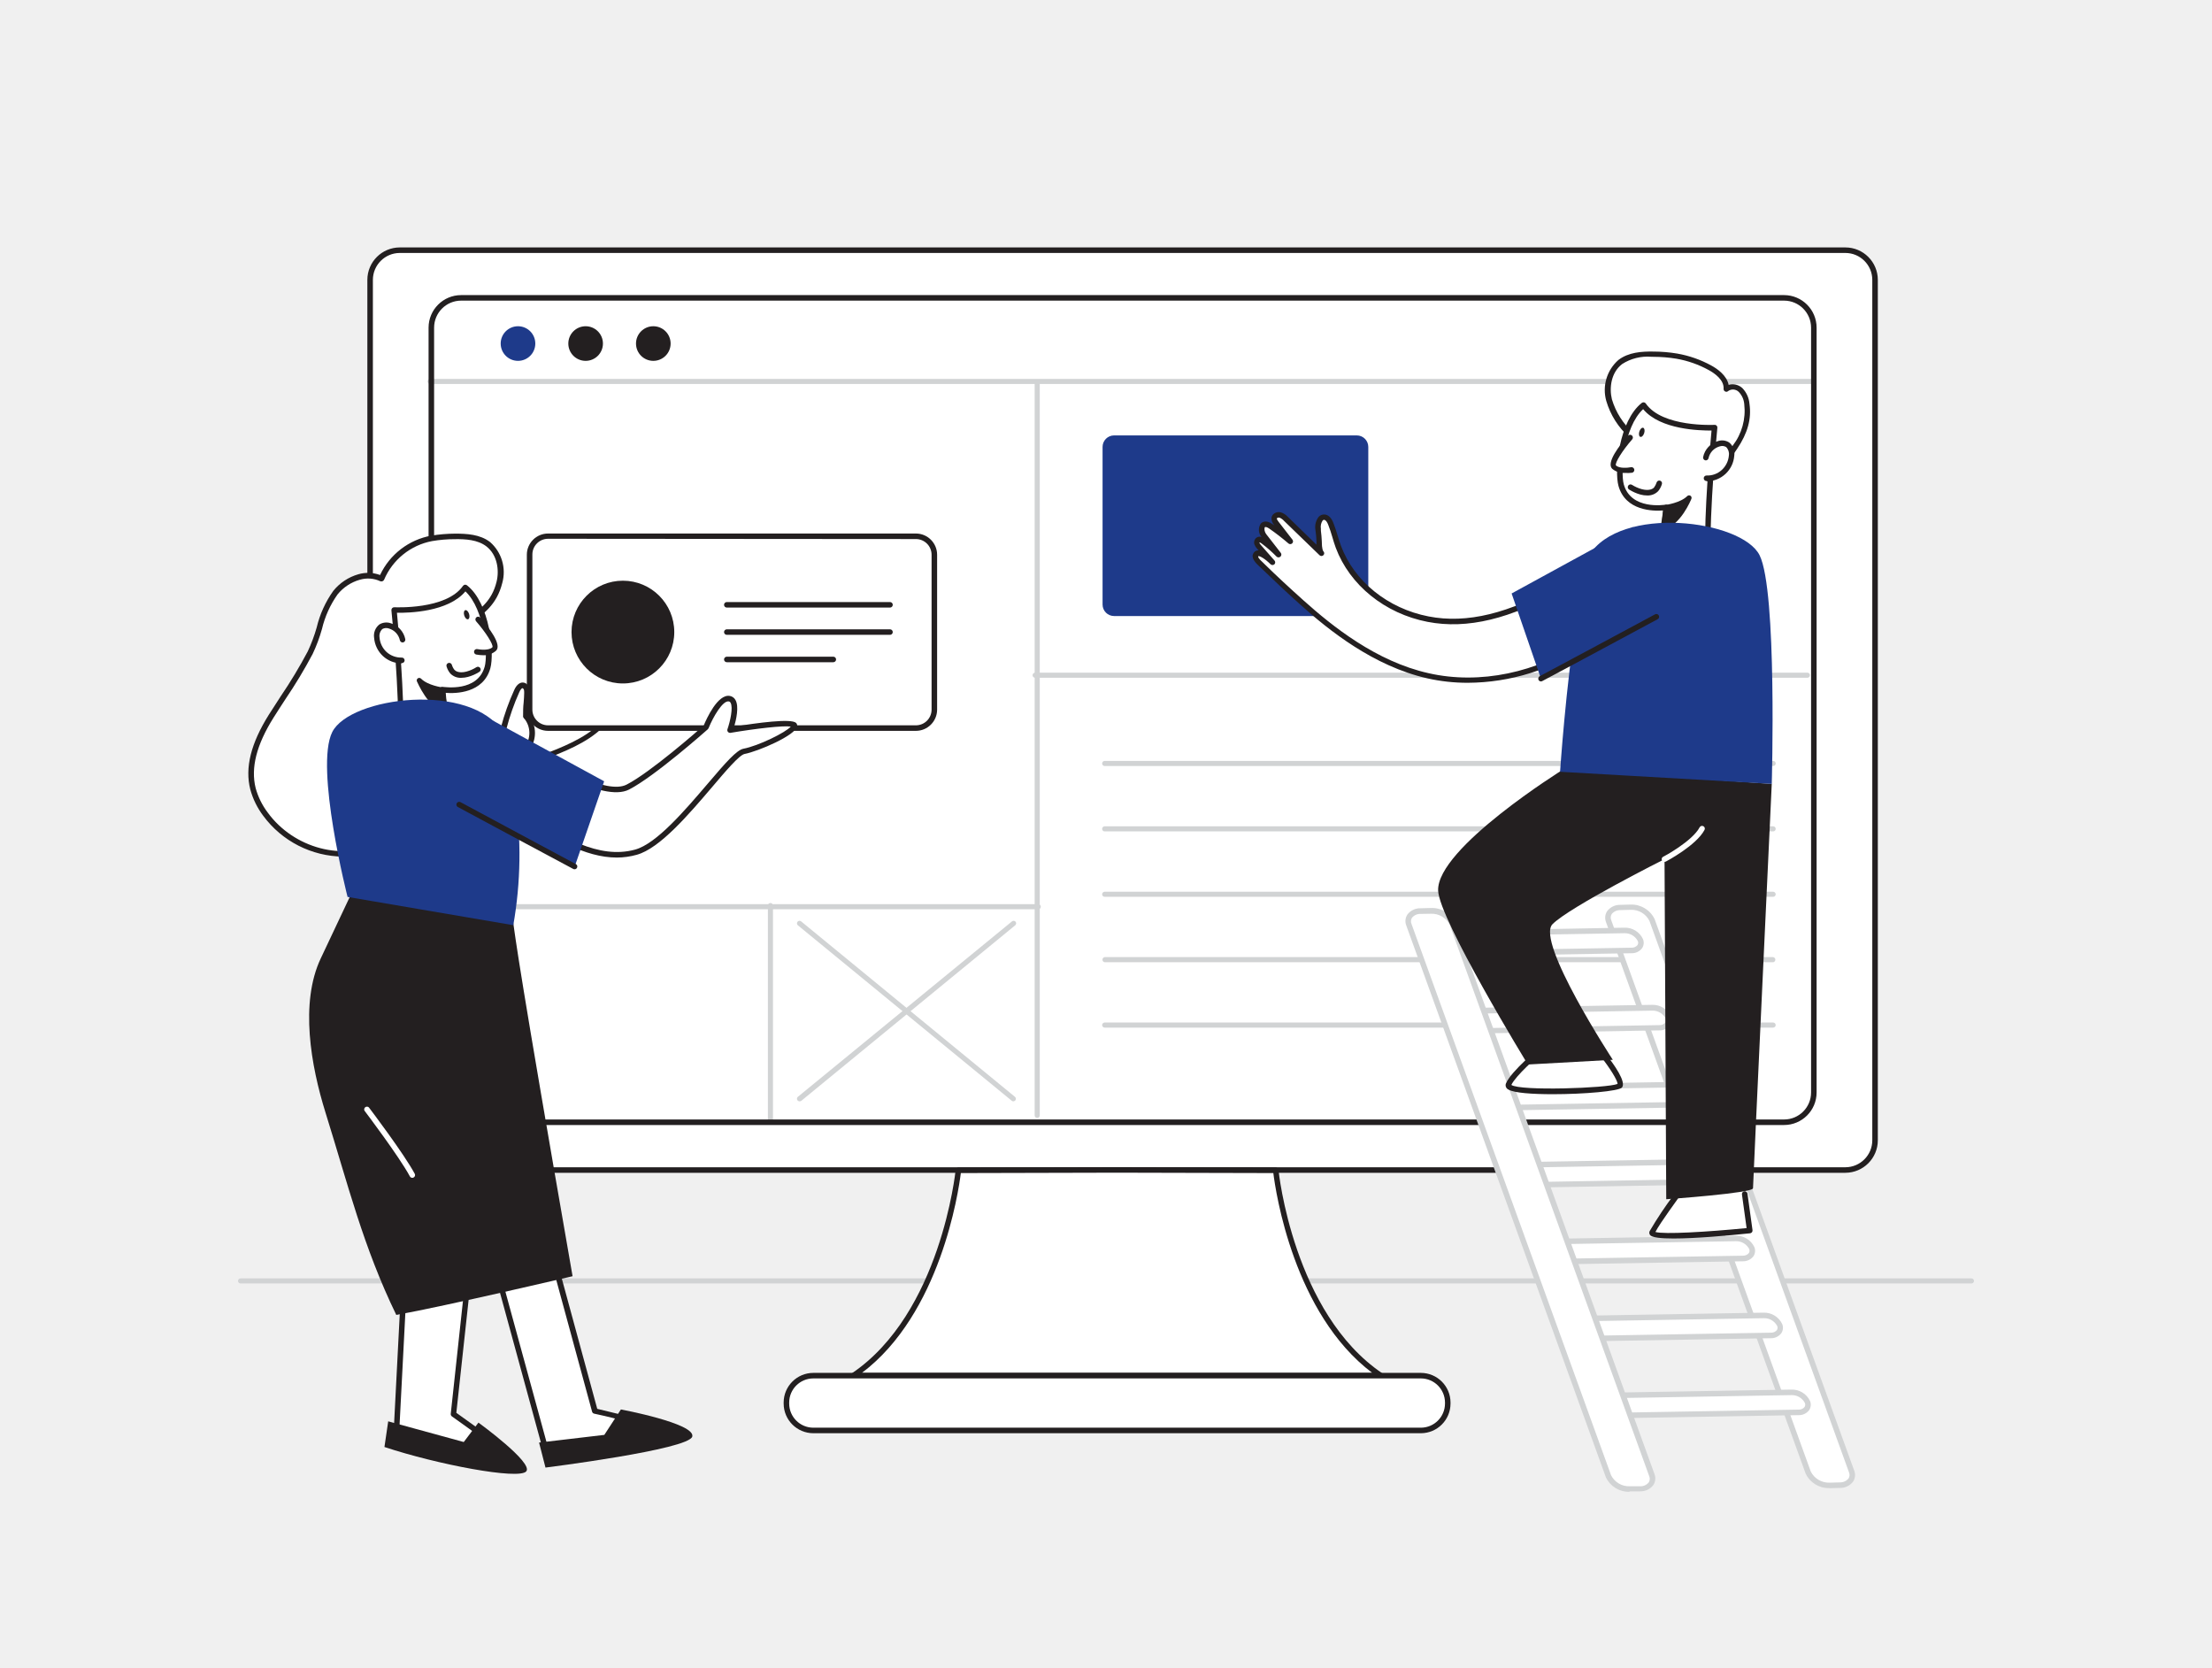
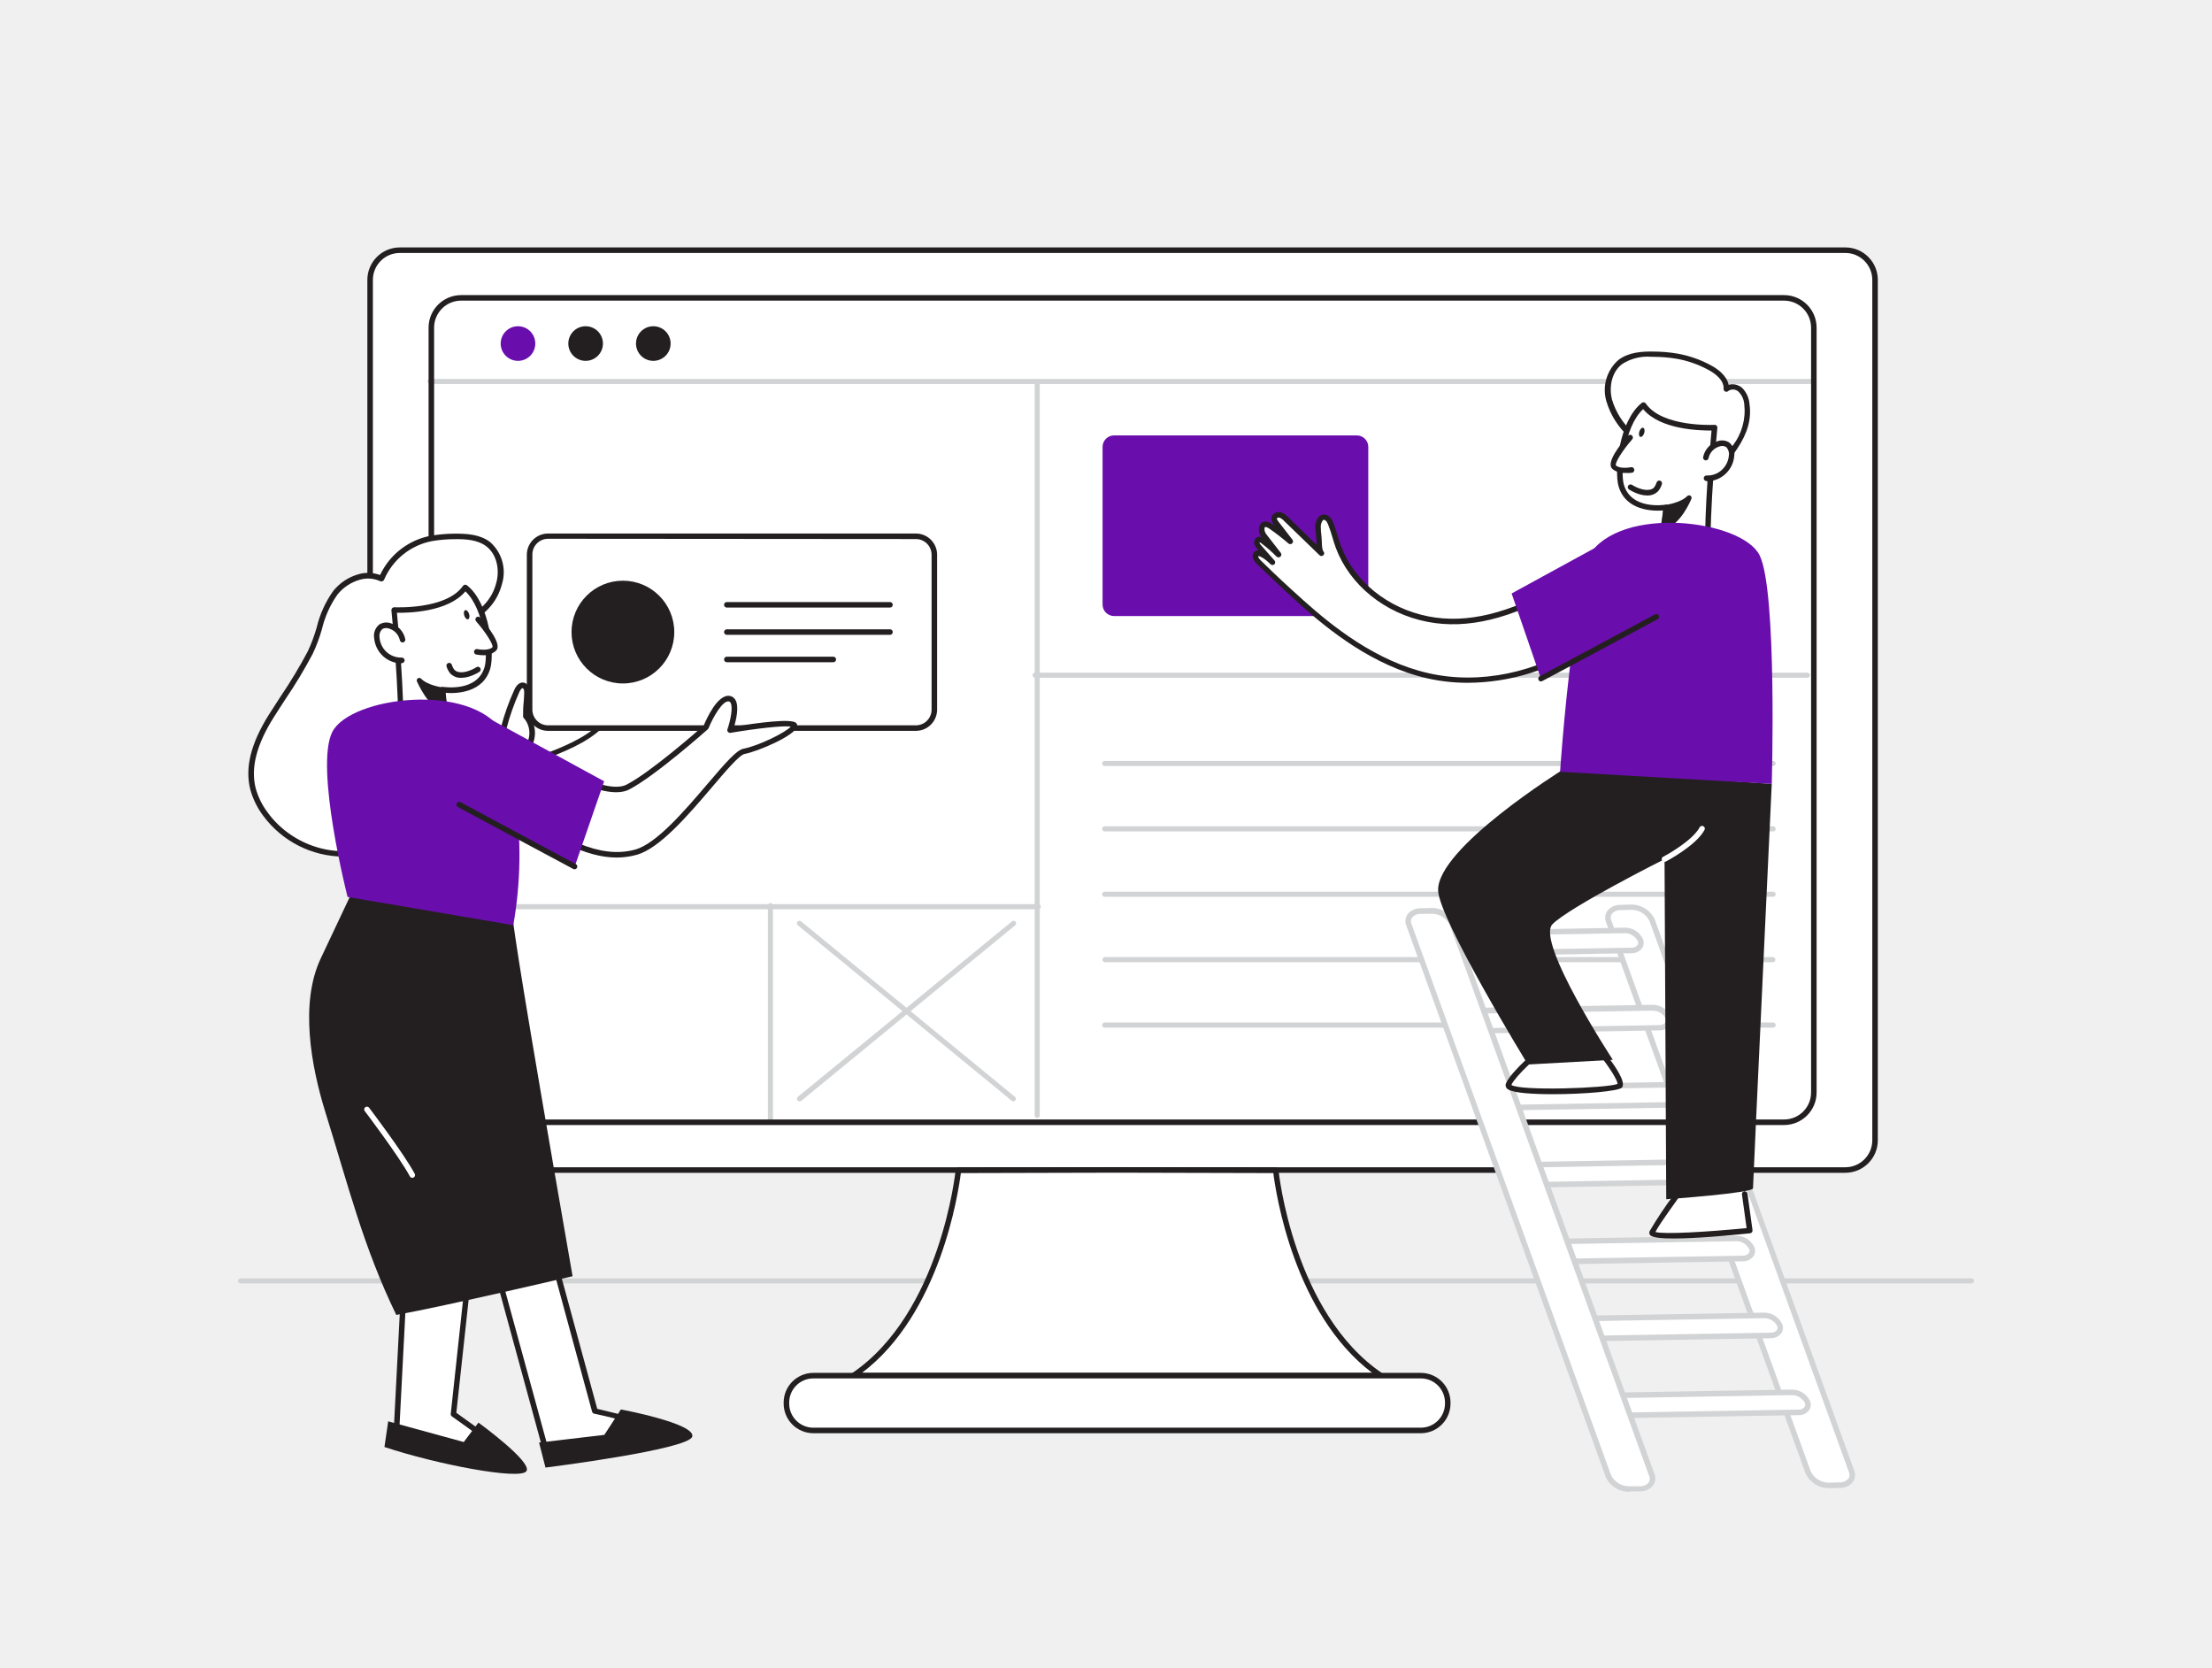
<svg xmlns="http://www.w3.org/2000/svg" viewBox="0 0 400 300" width="406" height="306" class="illustration styles_illustrationTablet__1DWOa">
  <g id="_003" data-name="003">
    <path d="M356.5,231.33H43.5a.46.46,0,0,1-.46-.46.47.47,0,0,1,.46-.46h313a.47.47,0,0,1,.46.46A.46.46,0,0,1,356.5,231.33Z" fill="#d1d3d4" />
    <rect x="66.93" y="44.49" width="272.15" height="166.33" rx="5.37" fill="#fff" />
    <path d="M333.7,211.32H72.3a5.88,5.88,0,0,1-5.87-5.88V49.86A5.87,5.87,0,0,1,72.3,44H333.7a5.87,5.87,0,0,1,5.87,5.87V205.44A5.88,5.88,0,0,1,333.7,211.32ZM72.3,45a4.87,4.87,0,0,0-4.87,4.87V205.44a4.88,4.88,0,0,0,4.87,4.88H333.7a4.88,4.88,0,0,0,4.87-4.88V49.86A4.87,4.87,0,0,0,333.7,45Z" fill="#231f20" />
    <path d="M187.75,163.67H82.63a.46.46,0,0,1-.46-.46.47.47,0,0,1,.46-.46H187.75a.47.47,0,0,1,.46.46A.46.46,0,0,1,187.75,163.67Z" fill="#d1d3d4" />
    <path d="M139.32,202.34a.46.46,0,0,1-.46-.46V163a.46.46,0,0,1,.46-.46.47.47,0,0,1,.46.46v38.86A.47.47,0,0,1,139.32,202.34Z" fill="#d1d3d4" />
    <path d="M320.64,137.77H199.76a.46.46,0,0,1-.46-.46.45.45,0,0,1,.46-.46H320.64a.45.45,0,0,1,.46.46A.46.46,0,0,1,320.64,137.77Z" fill="#d1d3d4" />
    <path d="M320.64,149.59H199.76a.45.45,0,0,1-.46-.46.46.46,0,0,1,.46-.46H320.64a.46.46,0,0,1,.46.46A.45.45,0,0,1,320.64,149.59Z" fill="#d1d3d4" />
    <path d="M320.64,161.42H199.76a.46.46,0,0,1,0-.92H320.64a.46.46,0,1,1,0,.92Z" fill="#d1d3d4" />
    <path d="M320.64,173.25H199.76a.47.47,0,0,1,0-.93H320.64a.47.47,0,0,1,0,.93Z" fill="#d1d3d4" />
    <path d="M320.64,185.07H199.76a.46.46,0,0,1,0-.92H320.64a.46.46,0,1,1,0,.92Z" fill="#d1d3d4" />
    <path d="M326.84,121.81H187.18a.46.46,0,0,1-.46-.46.47.47,0,0,1,.46-.46H326.84a.47.47,0,0,1,.46.46A.46.46,0,0,1,326.84,121.81Z" fill="#d1d3d4" />
-     <rect x="199.38" y="77.99" width="48.05" height="32.66" rx="2.08" fill="#1e3a8a" />
+     <rect x="199.38" y="77.99" width="48.05" height="32.66" rx="2.08" fill="#6a0dad" />
    <path d="M187.56,201.4a.45.45,0,0,1-.46-.46V68.56a.46.46,0,0,1,.46-.46.47.47,0,0,1,.46.46V200.94A.46.46,0,0,1,187.56,201.4Z" fill="#d1d3d4" />
    <path d="M327.77,68.69h-250a.46.46,0,0,1-.46-.46.47.47,0,0,1,.46-.46h250a.47.47,0,0,1,.47.46A.46.46,0,0,1,327.77,68.69Z" fill="#d1d3d4" />
    <path d="M322.62,202.68H83.38a5.88,5.88,0,0,1-5.88-5.87V58.5a5.89,5.89,0,0,1,5.88-5.88H322.62a5.89,5.89,0,0,1,5.88,5.88V196.81A5.88,5.88,0,0,1,322.62,202.68ZM83.38,53.62A4.89,4.89,0,0,0,78.5,58.5V196.81a4.88,4.88,0,0,0,4.88,4.87H322.62a4.88,4.88,0,0,0,4.88-4.87V58.5a4.89,4.89,0,0,0-4.88-4.88Z" fill="#231f20" />
    <path d="M230.7,210.87,202,210.8l-28.69.07s-2.53,26-19,37.13h95.41C233.23,236.9,230.7,210.87,230.7,210.87Z" fill="#fff" />
    <path d="M249.71,248.5H154.29a.49.49,0,0,1-.47-.35.48.48,0,0,1,.2-.56c16.09-10.84,18.76-36.51,18.79-36.77a.5.5,0,0,1,.5-.45L202,210.3l28.7.07a.51.51,0,0,1,.5.45c0,.26,2.7,25.93,18.79,36.77a.51.51,0,0,1,.2.56A.5.5,0,0,1,249.71,248.5Zm-93.85-1h92.29c-14.2-10.69-17.47-32.71-17.89-36.13L202,211.3l-28.25.07C173.32,214.79,170.06,236.81,155.86,247.5Z" fill="#231f20" />
    <rect x="142.21" y="248" width="119.59" height="9.9" rx="4.86" fill="#fff" />
    <path d="M256.94,258.41H147.07a5.37,5.37,0,0,1-5.36-5.36v-.19a5.37,5.37,0,0,1,5.36-5.36H256.94a5.37,5.37,0,0,1,5.36,5.36v.19A5.37,5.37,0,0,1,256.94,258.41ZM147.07,248.5a4.37,4.37,0,0,0-4.36,4.36v.19a4.37,4.37,0,0,0,4.36,4.36H256.94a4.37,4.37,0,0,0,4.36-4.36v-.19a4.37,4.37,0,0,0-4.36-4.36Z" fill="#231f20" />
-     <circle cx="93.67" cy="61.38" r="3.13" fill="#1e3a8a" />
+     <circle cx="93.67" cy="61.38" r="3.13" fill="#6a0dad" />
    <circle cx="105.9" cy="61.38" r="3.13" fill="#231f20" />
    <circle cx="118.14" cy="61.38" r="3.13" fill="#231f20" />
    <path d="M99.39,224.43l8.16,29.95s14.32,3.33,14,4.25S99,262.56,99,262.56L89.55,228" fill="#fff" />
    <path d="M99,263.06a.5.5,0,0,1-.48-.37l-9.45-34.6a.49.49,0,0,1,.35-.61.5.5,0,0,1,.61.35L99.37,262c7.34-1,18.47-2.67,21.25-3.47a115,115,0,0,0-13.18-3.66.5.5,0,0,1-.37-.35l-8.16-30a.5.5,0,0,1,1-.26L108,254c5.12,1.2,13.44,3.28,14,4.33a.79.79,0,0,1,.05.5c-.12.36-.41,1.22-23,4.26Zm22.14-4.24h0Zm.06-.52Z" fill="#231f20" />
    <path d="M74,214.46l-2.35,45.4s22.37,4.85,22.45,4.27-12-9.21-12-9.21l3.51-32.26" fill="#fff" />
    <path d="M93.9,264.64c-1.1,0-5.24-.57-22.4-4.29a.51.51,0,0,1-.4-.52l2.35-45.39a.5.5,0,1,1,1,.05l-2.33,45c6.92,1.5,17.27,3.64,20.7,4.12-2-1.71-7.51-5.69-11.11-8.25a.5.5,0,0,1-.2-.46L85,222.61a.5.5,0,0,1,.55-.45.51.51,0,0,1,.45.56l-3.48,32c12.15,8.64,12.07,9.15,12,9.52a.57.57,0,0,1-.22.35S94.21,264.64,93.9,264.64Z" fill="#231f20" />
    <path d="M112.28,254.11l-3,4.6L97.48,260.1l1.16,4.52s26-3.25,26.55-5.62S112.28,254.11,112.28,254.11Z" fill="#231f20" />
    <path d="M69.52,260.9l.68-4.64L83.86,260l2.66-3.51s10,7.26,8.64,8.82S79,264.05,69.52,260.9Z" fill="#231f20" />
    <path d="M64.94,103.61a5.66,5.66,0,0,1,4,.3A12.36,12.36,0,0,1,78,96.6a26.74,26.74,0,0,1,4.2-.35c2.1,0,4.36.13,6,1.42a6.77,6.77,0,0,1,2,6.87c-1.22,5-5,6.23-8.43,9.06a15.62,15.62,0,0,0-5.31,11.7c0,9.86,3.12,20.76-7.69,26.68-6.89,3.76-16.23.85-20.85-5.5a13.53,13.53,0,0,1-2.26-4.6c-1.13-4.49.83-9.19,3.29-13.11s5-7.47,7.06-11.49c1.78-3.5,2-7.72,4.58-10.86A8.45,8.45,0,0,1,64.94,103.61Z" fill="#fff" />
    <path d="M62.05,154.15a18.17,18.17,0,0,1-14.45-7.38A14.07,14.07,0,0,1,45.26,142c-1-3.91.11-8.33,3.35-13.5.71-1.13,1.44-2.24,2.16-3.35a87.83,87.83,0,0,0,4.88-8.1,28.61,28.61,0,0,0,1.62-4.34,18.94,18.94,0,0,1,3-6.61,9,9,0,0,1,4.52-3h0a6.28,6.28,0,0,1,3.94.13A12.75,12.75,0,0,1,78,96.11a27.73,27.73,0,0,1,4.28-.36c2.12,0,4.52.12,6.34,1.52a7.24,7.24,0,0,1,2.21,7.39c-1,4-3.44,5.67-6,7.46-.84.58-1.71,1.18-2.55,1.86a15.09,15.09,0,0,0-5.13,11.31c0,1.79.11,3.65.21,5.45.47,8.2,1,16.69-8.16,21.67A14.61,14.61,0,0,1,62.05,154.15Zm3-50.06a8,8,0,0,0-4,2.64A18,18,0,0,0,58.22,113a28.37,28.37,0,0,1-1.68,4.5,88,88,0,0,1-4.93,8.19c-.72,1.11-1.45,2.22-2.15,3.34-3.09,4.93-4.14,9.09-3.23,12.73a13.07,13.07,0,0,0,2.18,4.42c4.71,6.48,13.78,8.88,20.21,5.36,8.56-4.69,8.12-12.49,7.64-20.75-.1-1.81-.21-3.68-.21-5.49a16.09,16.09,0,0,1,5.5-12.09c.87-.71,1.75-1.32,2.61-1.91,2.56-1.76,4.77-3.28,5.64-6.87.51-2.07.13-4.84-1.84-6.37-1.57-1.21-3.78-1.34-5.71-1.31a24.47,24.47,0,0,0-4.12.35,11.81,11.81,0,0,0-8.68,7,.53.53,0,0,1-.29.26.58.58,0,0,1-.39,0,5.18,5.18,0,0,0-3.7-.27Z" fill="#231f20" />
    <path d="M97.62,136.42c-2.22.85-5.87,1.64-6.82-1.44a4.75,4.75,0,0,1-.14-1.68,17.16,17.16,0,0,1,.45-2.46,42.11,42.11,0,0,1,2.34-6.6c.23-.54.69-1.19,1.25-1s.54.78.53,1.28c0,1.39-.23,2.8-.2,4.19,2.94-.75,4.79-3.86,7.59-4.53.79-.18,1.75-.24,1.84.78.1,1.26-2.18,2.25-2.94,2.9a9.2,9.2,0,0,1,2.89-1.68,1.9,1.9,0,0,1,.94-.15.75.75,0,0,1,.64.64,1,1,0,0,1-.34.69,10.16,10.16,0,0,1-1.44,1.34,3.62,3.62,0,0,1,2-1.21,1,1,0,0,1,1.11.31c.33.53-.3,1.13-.84,1.44a3.18,3.18,0,0,1,1.52-.76,1.12,1.12,0,0,1,1.28.86,1.55,1.55,0,0,1-.6,1.15C105.82,133.34,101.34,135,97.62,136.42Z" fill="#fff" />
    <path d="M94.07,137.68a4.53,4.53,0,0,1-2-.4,3.37,3.37,0,0,1-1.76-2.15,5,5,0,0,1-.17-1.87,17.51,17.51,0,0,1,.46-2.54A42.31,42.31,0,0,1,93,124c.44-1,1.15-1.52,1.87-1.27.41.14.9.56.87,1.76,0,.6,0,1.2-.1,1.8s-.08,1.13-.1,1.69a12,12,0,0,0,3-2,10.36,10.36,0,0,1,3.92-2.31,2.38,2.38,0,0,1,1.91.15,1.39,1.39,0,0,1,.54,1.07,1.62,1.62,0,0,1-.07.62,1.75,1.75,0,0,1,.56,0,1.25,1.25,0,0,1,1,1.1,1.58,1.58,0,0,1,0,.32,1.36,1.36,0,0,1,1.33.58,1.07,1.07,0,0,1,.16.44h0a1.83,1.83,0,0,1,1.32.39,1.37,1.37,0,0,1,.51.93,2,2,0,0,1-.75,1.54c-2.84,2.8-7.06,4.42-10.77,5.85l-.5.2h0A11.23,11.23,0,0,1,94.07,137.68Zm.43-14c-.16,0-.41.31-.59.72A41.75,41.75,0,0,0,91.59,131a16.18,16.18,0,0,0-.43,2.39,4.37,4.37,0,0,0,.12,1.5,2.41,2.41,0,0,0,1.24,1.54c1.47.71,3.71,0,4.92-.43l.5-.19c3.62-1.4,7.73-3,10.43-5.63.2-.2.47-.5.45-.74a.38.38,0,0,0-.14-.25.86.86,0,0,0-.58-.17,1.94,1.94,0,0,0-.82.34,3.09,3.09,0,0,1-.51.36.51.51,0,0,1-.67-.16.5.5,0,0,1,.12-.67l.45-.33a.86.86,0,0,0,.28-.37c-.06-.17-.3-.22-.61-.16a3.16,3.16,0,0,0-.94.36,10.8,10.8,0,0,1-.89.76.5.5,0,0,1-.69-.72,4.31,4.31,0,0,1,1-.84c.17-.16.33-.33.49-.51s.21-.28.21-.34-.1-.14-.23-.16a1.46,1.46,0,0,0-.68.12,8.79,8.79,0,0,0-1.08.47c-.29.21-.59.4-.87.58a7.68,7.68,0,0,0-.78.54h0a.5.5,0,1,1-.66-.75h0a9.87,9.87,0,0,1,1.75-1.2c.56-.41,1-.87,1-1.28,0-.25-.11-.32-.14-.34s-.37-.16-1.08,0a9.54,9.54,0,0,0-3.53,2.12,10.87,10.87,0,0,1-4,2.4.5.5,0,0,1-.43-.08.53.53,0,0,1-.2-.39c0-.83,0-1.66.1-2.47.05-.58.09-1.16.1-1.74s-.09-.76-.2-.79Zm3.12,12.71h0Z" fill="#231f20" />
    <path d="M95.17,128.84a4.63,4.63,0,0,1,.09,5.79l.29,0" fill="#fff" />
    <path d="M95.26,135.13a.51.51,0,0,1-.45-.28.51.51,0,0,1,.06-.54,4.12,4.12,0,0,0-.08-5.14.5.5,0,0,1,.76-.65,5.11,5.11,0,0,1,.46,5.91.83.83,0,0,1,0,.15.5.5,0,0,1-.47.53l-.29,0Z" fill="#231f20" />
    <rect x="95.77" y="96.18" width="73.19" height="34.73" rx="3.34" fill="#fff" />
    <path d="M165.62,131.41H99.11a3.84,3.84,0,0,1-3.84-3.84v-28a3.84,3.84,0,0,1,3.84-3.84h66.51a3.84,3.84,0,0,1,3.84,3.84v28.05A3.84,3.84,0,0,1,165.62,131.41ZM99.11,96.68a2.84,2.84,0,0,0-2.84,2.84v28.05a2.84,2.84,0,0,0,2.84,2.84h66.51a2.84,2.84,0,0,0,2.84-2.84v-28a2.84,2.84,0,0,0-2.84-2.84Z" fill="#231f20" />
    <circle cx="112.64" cy="113.55" r="9.29" fill="#231f20" />
    <path d="M160.94,109.12H131.43a.5.5,0,0,1,0-1h29.51a.5.5,0,0,1,0,1Z" fill="#231f20" />
    <path d="M160.94,114.05H131.43a.5.5,0,0,1-.5-.5.5.5,0,0,1,.5-.5h29.51a.5.5,0,0,1,.5.5A.5.5,0,0,1,160.94,114.05Z" fill="#231f20" />
    <path d="M150.69,119H131.43a.5.5,0,0,1-.5-.5.5.5,0,0,1,.5-.5h19.26a.5.5,0,0,1,.5.5A.5.5,0,0,1,150.69,119Z" fill="#231f20" />
    <path d="M97,136.06s11.88,7.92,16.5,5.54,14.13-10.82,14.13-10.82,2.25-5.55,4.23-5.16.13,5.68.13,5.68,11.75-2,11.62-.79-6.34,4.09-9.11,4.62S121.72,151.51,115,153.36s-13.47-2.25-20.74-6.74" fill="#fff" />
    <path d="M111.54,154.32c-5.79,0-11.53-3.55-17.55-7.27a.49.49,0,0,1-.16-.69.48.48,0,0,1,.68-.16c7.07,4.36,13.74,8.49,20.34,6.68,3.88-1.07,9-7.09,13.13-11.92,3.3-3.88,5.23-6.08,6.46-6.32,2.72-.52,7.63-2.93,8.56-4-1.33-.22-6.36.36-10.9,1.13a.5.5,0,0,1-.46-.17.49.49,0,0,1-.09-.49c.48-1.39,1.06-3.91.56-4.78a.41.41,0,0,0-.32-.24c-1.07-.22-2.82,2.76-3.66,4.84a.64.64,0,0,1-.13.19c-.4.35-9.61,8.52-14.24,10.9-4.82,2.48-16.52-5.25-17-5.58a.5.5,0,0,1,.55-.83c3.24,2.16,12.43,7.36,16,5.52,4.29-2.2,13-9.83,13.94-10.68.5-1.2,2.55-5.78,4.75-5.35a1.43,1.43,0,0,1,1,.74c.67,1.17.13,3.55-.24,4.81,4.13-.68,10.3-1.52,11.19-.68a.72.72,0,0,1,.21.57c-.19,1.66-7.09,4.59-9.52,5.05-.94.18-3.45,3.13-5.88,6-4.21,4.93-9.44,11.08-13.62,12.23A13.41,13.41,0,0,1,111.54,154.32Z" fill="#231f20" />
    <path d="M92.48,163.84c1,6.91,1.21,9.63,11.06,66.18,0,0-23,5.41-31.88,7-6-12.37-8.71-23.5-12.8-36.59-2.65-8.49-4.66-19.86-.85-27.89.61-1.28,6.49-13.75,6.49-13.75S92.52,164.09,92.48,163.84Z" fill="#231f20" />
    <path d="M72.4,132.42c.35-7.55-1.17-22.86-1.17-22.86s9.62.55,12.85-4.07c4,3.1,4.78,11.84,4,14.46-1.43,5.16-8.13,4-8.13,4l.85,9.44Z" fill="#fff" />
    <path d="M80.85,133.91h0l-8.46-1a.5.5,0,0,1-.44-.52c.35-7.42-1.15-22.63-1.17-22.78a.53.53,0,0,1,.14-.4.52.52,0,0,1,.39-.15c.09,0,9.38.48,12.41-3.86a.5.5,0,0,1,.72-.11c4.15,3.25,5,12.22,4.23,15-1.27,4.54-6.28,4.59-8.07,4.45l.8,8.84a.46.46,0,0,1-.15.4A.5.5,0,0,1,80.85,133.91ZM72.92,132l7.38.87L79.5,124a.48.48,0,0,1,.16-.42.49.49,0,0,1,.42-.12c.26,0,6.28,1,7.57-3.67.62-2.22,0-10.32-3.49-13.6-3.13,3.75-10.27,3.9-12.38,3.87C72.05,112.86,73.16,125.19,72.92,132Z" fill="#231f20" />
    <path d="M80,124a8.36,8.36,0,0,1-4.15-1.72s1.83,4.58,4.65,5.26Z" fill="#231f20" />
    <path d="M80.5,128h-.11c-3-.74-4.88-5.34-5-5.54a.46.46,0,0,1,.17-.55.47.47,0,0,1,.58.06c1.24,1.25,3.85,1.58,3.87,1.59a.45.45,0,0,1,.4.39l.5,3.54a.43.43,0,0,1-.14.4A.47.47,0,0,1,80.5,128ZM77,123.58a8.19,8.19,0,0,0,2.92,3.24l-.35-2.45A10.36,10.36,0,0,1,77,123.58Z" fill="#231f20" />
-     <path d="M87.25,128.53l22,12-5.31,15.37s-27.61-14.61-27.8-18.57S87.25,128.53,87.25,128.53Z" fill="#1e3a8a" />
-     <path d="M92.82,166.55a73.41,73.41,0,0,0,.33-23.45c-.84-5.08-.51-8.65-2.2-11.4-5.65-9.23-27.67-6.48-30.87-.07s2.77,29.81,2.77,29.81Z" fill="#1e3a8a" />
+     <path d="M87.25,128.53l22,12-5.31,15.37s-27.61-14.61-27.8-18.57S87.25,128.53,87.25,128.53Z" fill="#6a0dad" />
+     <path d="M92.82,166.55a73.41,73.41,0,0,0,.33-23.45c-.84-5.08-.51-8.65-2.2-11.4-5.65-9.23-27.67-6.48-30.87-.07s2.77,29.81,2.77,29.81Z" fill="#6a0dad" />
    <path d="M72.8,114.93a3.32,3.32,0,0,0-2.34-2.52,2,2,0,0,0-1.59.18,2.14,2.14,0,0,0-.72,2,4.53,4.53,0,0,0,1.45,3,4.48,4.48,0,0,0,3.1,1.18" fill="#fff" />
    <path d="M72.64,119.21a5,5,0,0,1-3.38-1.31,5.07,5.07,0,0,1-1.61-3.32,2.58,2.58,0,0,1,.94-2.4,2.42,2.42,0,0,1,2-.25,3.82,3.82,0,0,1,2.7,2.9.51.51,0,0,1-.4.59.5.5,0,0,1-.58-.4,2.83,2.83,0,0,0-2-2.12,1.42,1.42,0,0,0-1.17.1,1.73,1.73,0,0,0-.51,1.5,4,4,0,0,0,1.28,2.66,3.94,3.94,0,0,0,2.76,1h0a.51.51,0,0,1,.5.5.5.5,0,0,1-.5.5Z" fill="#231f20" />
    <ellipse cx="84.39" cy="110.41" rx="0.46" ry="0.86" transform="translate(-29.06 30.15) rotate(-17.33)" fill="#231f20" />
    <path d="M86.43,120.32a6.74,6.74,0,0,1-1.94.85,2.67,2.67,0,0,1-2.68-.47,3.11,3.11,0,0,1-.57-1.08" fill="#fff" />
    <path d="M83.43,121.82a2.58,2.58,0,0,1-2-.78,3.55,3.55,0,0,1-.67-1.25.49.49,0,0,1,.29-.64.5.5,0,0,1,.65.29,2.72,2.72,0,0,0,.47.93c.61.67,1.83.42,2.19.32a6.52,6.52,0,0,0,1.79-.79.5.5,0,0,1,.69.15.49.49,0,0,1-.15.69,7.46,7.46,0,0,1-2.08.92A4.71,4.71,0,0,1,83.43,121.82Z" fill="#231f20" />
    <path d="M86.49,111.29s3.86,4.4,2.91,5.35-3.18.48-3.18.48" fill="#fff" />
    <path d="M87.45,117.74a7.53,7.53,0,0,1-1.34-.13.5.5,0,0,1-.38-.6.49.49,0,0,1,.59-.38c.55.11,2.11.28,2.73-.34.21-.44-1.19-2.67-2.94-4.67a.51.51,0,0,1,0-.71.49.49,0,0,1,.7,0c1.56,1.77,4,4.92,2.9,6A3.31,3.31,0,0,1,87.45,117.74Z" fill="#231f20" />
    <path d="M103.9,156.44a.53.53,0,0,1-.24-.06c-.15-.08-15.33-8.19-20.87-11.2a.49.49,0,0,1-.2-.67.5.5,0,0,1,.68-.21c5.53,3,20.71,11.11,20.86,11.2a.49.49,0,0,1,.21.67A.5.5,0,0,1,103.9,156.44Z" fill="#231f20" />
    <path d="M293,163.33l1.85-.05a4.1,4.1,0,0,1,3.86,2.31l36.09,99.71c.48,1.32-.48,2.43-2.14,2.48l-1.84.05a4.14,4.14,0,0,1-3.87-2.31L290.89,165.8C290.42,164.48,291.37,163.37,293,163.33Z" fill="#fff" />
    <path d="M330.74,268.33a4.58,4.58,0,0,1-4.23-2.64L290.42,166a2.18,2.18,0,0,1,.21-2,2.91,2.91,0,0,1,2.39-1.13l1.84-.05a4.65,4.65,0,0,1,4.35,2.63l36.09,99.72a2.17,2.17,0,0,1-.21,2,2.9,2.9,0,0,1-2.38,1.13l-1.85.05Zm-37.69-104.5a1.93,1.93,0,0,0-1.59.69,1.19,1.19,0,0,0-.1,1.11l36.09,99.72a3.68,3.68,0,0,0,3.38,2l1.85-.05a2,2,0,0,0,1.59-.7,1.19,1.19,0,0,0,.09-1.11l-36.09-99.72a3.62,3.62,0,0,0-3.38-2l-1.84.05Zm0-.5h0Z" fill="#d1d3d4" />
    <path d="M295,171.16l-33.52.57a3.15,3.15,0,0,1-2.93-1.75h0c-.36-1,.37-1.84,1.62-1.87l33.52-.57a3.13,3.13,0,0,1,2.93,1.75h0C297,170.29,296.28,171.13,295,171.16Z" fill="#fff" />
    <path d="M261.42,172.23a3.61,3.61,0,0,1-3.32-2.08,1.76,1.76,0,0,1,.18-1.64,2.3,2.3,0,0,1,1.9-.9L293.7,167a3.57,3.57,0,0,1,3.41,2.08,1.76,1.76,0,0,1-.17,1.63,2.29,2.29,0,0,1-1.9.91h0l-33.52.57ZM293.79,168h-.06l-33.53.57a1.33,1.33,0,0,0-1.1.47.8.8,0,0,0-.06.73,2.62,2.62,0,0,0,2.45,1.42l33.52-.57a1.33,1.33,0,0,0,1.1-.47.77.77,0,0,0,.06-.73A2.63,2.63,0,0,0,293.79,168Zm1.23,3.12h0Z" fill="#d1d3d4" />
    <path d="M300.06,185.07l-33.52.57a3.13,3.13,0,0,1-2.93-1.75h0c-.36-1,.36-1.84,1.62-1.87l33.52-.57a3.15,3.15,0,0,1,2.93,1.75h0C302,184.2,301.31,185,300.06,185.07Z" fill="#fff" />
    <path d="M266.45,186.14a3.6,3.6,0,0,1-3.31-2.08,1.76,1.76,0,0,1,.17-1.63,2.3,2.3,0,0,1,1.91-.91l33.52-.57a3.63,3.63,0,0,1,3.41,2.08,1.79,1.79,0,0,1-.17,1.64,2.33,2.33,0,0,1-1.91.9h0l-33.52.57ZM298.83,182h-.07l-33.52.57a1.32,1.32,0,0,0-1.1.47.77.77,0,0,0-.06.73,2.61,2.61,0,0,0,2.45,1.42l33.52-.57a1.32,1.32,0,0,0,1.1-.47.8.8,0,0,0,.06-.73A2.65,2.65,0,0,0,298.83,182Zm1.23,3.12h0Z" fill="#d1d3d4" />
    <path d="M305.09,199l-33.52.56a3.13,3.13,0,0,1-2.93-1.74h0c-.36-1,.37-1.84,1.62-1.88l33.52-.56a3.11,3.11,0,0,1,2.93,1.75h0C307.07,198.12,306.35,199,305.09,199Z" fill="#fff" />
    <path d="M271.49,200.06a3.61,3.61,0,0,1-3.32-2.08,1.75,1.75,0,0,1,.18-1.64,2.33,2.33,0,0,1,1.9-.91l33.52-.56a3.58,3.58,0,0,1,3.41,2.08,1.76,1.76,0,0,1-.17,1.63,2.32,2.32,0,0,1-1.9.91h0l-33.52.56Zm32.37-4.19h-.06l-33.53.56a1.39,1.39,0,0,0-1.1.47.79.79,0,0,0-.05.74,2.58,2.58,0,0,0,2.44,1.41l33.52-.56a1.36,1.36,0,0,0,1.1-.47.77.77,0,0,0,.06-.73A2.63,2.63,0,0,0,303.86,195.87Zm1.23,3.12h0Z" fill="#d1d3d4" />
    <path d="M310.13,212.9l-33.52.57a3.13,3.13,0,0,1-2.93-1.75h0c-.36-1,.36-1.84,1.62-1.87l33.52-.57a3.14,3.14,0,0,1,2.93,1.75h0C312.11,212,311.38,212.87,310.13,212.9Z" fill="#fff" />
    <path d="M276.52,214a3.6,3.6,0,0,1-3.31-2.08,1.79,1.79,0,0,1,.17-1.64,2.32,2.32,0,0,1,1.91-.9l33.52-.57a3.59,3.59,0,0,1,3.41,2.08,1.76,1.76,0,0,1-.17,1.63,2.31,2.31,0,0,1-1.91.91h0l-33.52.57Zm32.38-4.19h-.07l-33.52.57a1.32,1.32,0,0,0-1.1.47.77.77,0,0,0-.06.73A2.62,2.62,0,0,0,276.6,213l33.52-.57a1.32,1.32,0,0,0,1.1-.47.8.8,0,0,0,.06-.73A2.64,2.64,0,0,0,308.9,209.78Zm1.23,3.12h0Z" fill="#d1d3d4" />
    <path d="M315.16,226.82l-33.52.56a3.11,3.11,0,0,1-2.92-1.75h0c-.37-1,.36-1.83,1.61-1.87l33.52-.56a3.11,3.11,0,0,1,2.93,1.74h0C317.14,225.94,316.42,226.78,315.16,226.82Z" fill="#fff" />
    <path d="M281.56,227.88a3.59,3.59,0,0,1-3.31-2.08,1.71,1.71,0,0,1,.17-1.63,2.3,2.3,0,0,1,1.9-.91l33.52-.56a3.58,3.58,0,0,1,3.41,2.07,1.78,1.78,0,0,1-.17,1.64,2.35,2.35,0,0,1-1.9.91h0l-33.52.56Zm32.37-4.19h-.06l-33.53.56a1.39,1.39,0,0,0-1.1.47.8.8,0,0,0-.05.73,2.6,2.6,0,0,0,2.44,1.42l33.52-.56a1.36,1.36,0,0,0,1.1-.47.79.79,0,0,0,.06-.74A2.63,2.63,0,0,0,313.93,223.69Zm1.23,3.13h0Z" fill="#d1d3d4" />
    <path d="M320.2,240.73l-33.52.57a3.13,3.13,0,0,1-2.93-1.75h0c-.36-1,.36-1.84,1.62-1.87l33.52-.57a3.14,3.14,0,0,1,2.93,1.75h0C322.18,239.86,321.45,240.7,320.2,240.73Z" fill="#fff" />
    <path d="M286.59,241.8a3.6,3.6,0,0,1-3.31-2.08,1.78,1.78,0,0,1,.17-1.64,2.32,2.32,0,0,1,1.91-.9l33.52-.57a3.61,3.61,0,0,1,3.41,2.08,1.76,1.76,0,0,1-.17,1.63,2.31,2.31,0,0,1-1.91.91h0l-33.52.57ZM319,237.61h-.07l-33.52.57a1.32,1.32,0,0,0-1.1.47.77.77,0,0,0-.06.73,2.61,2.61,0,0,0,2.45,1.42l33.52-.57a1.34,1.34,0,0,0,1.1-.47.8.8,0,0,0,.06-.73A2.64,2.64,0,0,0,319,237.61Zm1.23,3.12h0Z" fill="#d1d3d4" />
    <path d="M325.23,254.64l-33.51.57a3.13,3.13,0,0,1-2.93-1.75h0c-.37-1,.36-1.84,1.61-1.87l33.52-.57a3.13,3.13,0,0,1,2.93,1.75h0C327.21,253.77,326.49,254.61,325.23,254.64Z" fill="#fff" />
    <path d="M291.63,255.71a3.59,3.59,0,0,1-3.31-2.08,1.73,1.73,0,0,1,.17-1.63,2.28,2.28,0,0,1,1.9-.91l33.52-.57a3.6,3.6,0,0,1,3.41,2.08,1.78,1.78,0,0,1-.17,1.64,2.31,2.31,0,0,1-1.9.9h0l-33.52.57ZM324,251.52h-.06l-33.53.57a1.33,1.33,0,0,0-1.1.47.8.8,0,0,0-.05.73,2.59,2.59,0,0,0,2.44,1.42l33.52-.57a1.3,1.3,0,0,0,1.1-.47.77.77,0,0,0,.06-.73A2.63,2.63,0,0,0,324,251.52Zm1.23,3.12h0Z" fill="#d1d3d4" />
    <path d="M256.91,164l1.84-.06a4.14,4.14,0,0,1,3.87,2.31l36.09,99.72c.47,1.32-.48,2.43-2.14,2.47l-1.85,0a4.1,4.1,0,0,1-3.86-2.3l-36.09-99.72C254.29,165.12,255.25,164,256.91,164Z" fill="#fff" />
    <path d="M294.62,269a4.58,4.58,0,0,1-4.23-2.63L254.3,166.61a2.17,2.17,0,0,1,.21-2,2.89,2.89,0,0,1,2.38-1.12h0l1.85-.05a4.57,4.57,0,0,1,4.35,2.63l36.09,99.72a2.18,2.18,0,0,1-.21,2,2.91,2.91,0,0,1-2.39,1.13l-1.84,0Zm-37.7-104.49a1.91,1.91,0,0,0-1.58.69,1.16,1.16,0,0,0-.1,1.11L291.33,266a3.63,3.63,0,0,0,3.38,2l1.84,0a1.92,1.92,0,0,0,1.59-.69,1.19,1.19,0,0,0,.1-1.11l-36.09-99.72a3.61,3.61,0,0,0-3.38-2Z" fill="#d1d3d4" />
    <path d="M282.11,105.37c-7.19,4.17-15.51,7.43-23.95,5.79C251,109.78,244.54,105,242,98.08c-.51-1.36-.83-2.79-1.37-4.15-.22-.54-.56-1.14-1.14-1.19-.94-.08-1.26,1.22-1.15,2.15.09.75.18,1.44.2,2.18,0,.51,0,1.84.45,2.22l-6.4-6.2a2.51,2.51,0,0,0-1.1-.73.86.86,0,0,0-1.06.55,1.24,1.24,0,0,0,.38,1l2.55,3.29a44.41,44.41,0,0,0-3.53-2.74c-1.64-1.13-2.15.53-1.18,1.78l2.59,3.33a23.44,23.44,0,0,0-2.76-2.42c-.29-.22-.68-.43-1-.23a.6.6,0,0,0-.17.66,1.66,1.66,0,0,0,.4.61l2.41,2.75c-.42-.42-2.5-2.38-3.06-1.31-.32.61.87,1.58,1.23,1.94,2.35,2.3,4.73,4.5,7.16,6.67,6.53,5.84,14,11.25,22.81,13.24,9.65,2.19,20.25-.3,28.38-5.87" fill="#fff" />
    <path d="M265.43,122.72a33,33,0,0,1-7.31-.8c-9.74-2.21-17.81-8.68-23-13.35-2.69-2.41-5-4.6-7.16-6.69l-.17-.15c-.61-.57-1.62-1.51-1.16-2.38a1,1,0,0,1,.77-.57l.2,0-.26-.29a2.33,2.33,0,0,1-.5-.79,1.1,1.1,0,0,1,.37-1.22,1,1,0,0,1,.93-.11,2,2,0,0,1-.13-2.46c.18-.19.86-.74,2.09.11l.38.27-.08-.1a1.77,1.77,0,0,1-.47-1.35,1.16,1.16,0,0,1,.52-.75,1.47,1.47,0,0,1,1.14-.2,3,3,0,0,1,1.33.86l5.14,5,0-.61a17.41,17.41,0,0,0-.15-1.76l-.05-.38a3,3,0,0,1,.61-2.3,1.32,1.32,0,0,1,1.08-.41c.66.06,1.19.57,1.56,1.51.3.74.53,1.51.76,2.25s.39,1.28.62,1.91c2.41,6.44,8.48,11.33,15.84,12.76,6.91,1.35,14.63-.53,23.6-5.73a.5.5,0,1,1,.5.86c-9.19,5.33-17.13,7.24-24.29,5.85-7.7-1.49-14.06-6.63-16.59-13.39-.24-.65-.44-1.31-.64-2s-.45-1.47-.73-2.17c-.15-.39-.4-.85-.72-.88a.33.33,0,0,0-.28.11,2.07,2.07,0,0,0-.32,1.49l0,.37c.07.62.14,1.21.16,1.84,0,1.51.24,1.82.29,1.88a.48.48,0,0,1,0,.7.49.49,0,0,1-.7,0h0l-6.4-6.19a2.24,2.24,0,0,0-.86-.61.56.56,0,0,0-.38.07.16.16,0,0,0-.08.1c0,.14.18.41.28.54l2.56,3.3a.5.5,0,0,1-.72.68,41.87,41.87,0,0,0-3.5-2.71c-.41-.28-.7-.33-.79-.24s-.16.72.29,1.3l2.59,3.33a.5.5,0,0,1-.06.69.51.51,0,0,1-.69,0,23.25,23.25,0,0,0-2.7-2.37.9.9,0,0,0-.4-.21s0,0,0,.1a1.45,1.45,0,0,0,.29.42l2.42,2.75a.5.5,0,0,1,0,.69.51.51,0,0,1-.7,0c-1-1-1.92-1.52-2.22-1.47-.06.13,0,.42.91,1.22l.18.18c2.12,2.08,4.46,4.25,7.14,6.65,5.14,4.6,13.08,11,22.59,13.12,9.19,2.09,19.65-.08,28-5.79a.5.5,0,1,1,.57.82A38.43,38.43,0,0,1,265.43,122.72Z" fill="#231f20" />
    <path d="M315.5,215.17l.9,6.59s-18.34,1.9-17.63.32a68.46,68.46,0,0,1,4.42-6.62" fill="#fff" />
    <path d="M302.64,223.2c-2.27,0-3.93-.17-4.26-.64a.68.68,0,0,1-.07-.69,68.38,68.38,0,0,1,4.48-6.71.51.51,0,0,1,.7-.1.5.5,0,0,1,.1.7c0,.05-3.33,4.51-4.24,6.26,1.52.46,9.26,0,16.49-.7l-.84-6.09a.5.5,0,0,1,1-.13l.91,6.59a.51.51,0,0,1-.1.38.53.53,0,0,1-.35.19C312.42,222.68,306.59,223.2,302.64,223.2Z" fill="#231f20" />
    <path d="M289.8,189.89s3.83,4.81,3.13,5.69-21,1.88-20.13-.23,6.31-6.6,6.31-6.6" fill="#fff" />
    <path d="M280.79,197.11c-3.67,0-7-.23-8-.83a.87.87,0,0,1-.46-1.13c.91-2.2,6.22-6.6,6.45-6.79a.5.5,0,0,1,.7.07.5.5,0,0,1-.07.71c-1.45,1.19-5.31,4.61-6.11,6.29,1.56,1.14,17.35.59,19.21-.18,0-.63-1.38-2.87-3.11-5.05a.49.49,0,0,1,.07-.7.51.51,0,0,1,.71.08c1.86,2.34,3.91,5.33,3.13,6.31C292.78,196.57,286.36,197.11,280.79,197.11Z" fill="#231f20" />
    <path d="M282.68,138.39s-22.91,14.22-22.62,21.91c.19,5.22,16.22,31.44,16.22,31.44l15.37-.85s-14-21.39-10.91-24.52S301,154.61,301,154.61l.31,61.49S317,215,317,214.11,320.39,141,320.39,141Z" fill="#231f20" />
    <path d="M315.91,72.3a4.15,4.15,0,0,0-1.13-2.55,2,2,0,0,0-2.58-.15c.12-1.7-1.42-3-2.92-3.85a19.62,19.62,0,0,0-6-2.12,27,27,0,0,0-4.2-.35c-2.11,0-4.36.13-6,1.42a6.73,6.73,0,0,0-2,6.87,13.66,13.66,0,0,0,4,6.32,19,19,0,0,0,7.74,4.92,20.38,20.38,0,0,0,5.38.76c2.91.1,4.17-1.27,5.66-3.49A10.87,10.87,0,0,0,315.91,72.3Z" fill="#fff" />
    <path d="M308.4,84.08h-.29a21.25,21.25,0,0,1-5.51-.78,19.56,19.56,0,0,1-8-5,14.12,14.12,0,0,1-4.14-6.56,7.24,7.24,0,0,1,2.2-7.39c1.82-1.4,4.23-1.56,6.35-1.52a26.31,26.31,0,0,1,4.27.36,19.93,19.93,0,0,1,6.19,2.17c1.08.59,2.77,1.77,3.12,3.47a2.66,2.66,0,0,1,2.48.6,4.64,4.64,0,0,1,1.29,2.85h0c.39,2.71-.32,5.29-2.22,8.12C312.78,82.46,311.45,84.08,308.4,84.08Zm-9.83-20.31a8.48,8.48,0,0,0-5.24,1.32c-2,1.53-2.35,4.3-1.85,6.36a13.25,13.25,0,0,0,3.87,6.09,18.49,18.49,0,0,0,7.54,4.79,19.7,19.7,0,0,0,5.25.74c2.52.09,3.66-.94,5.22-3.27a10.29,10.29,0,0,0,2.06-7.43h0a3.61,3.61,0,0,0-1-2.25,1.49,1.49,0,0,0-1.9-.16.47.47,0,0,1-.55.09.49.49,0,0,1-.29-.48c.11-1.61-1.62-2.81-2.66-3.38a18.83,18.83,0,0,0-5.88-2.07,25.65,25.65,0,0,0-4.12-.34Z" fill="#231f20" />
    <path d="M308.88,99.45c-.35-7.55,1.18-22.86,1.18-22.86s-9.62.55-12.86-4.08c-4,3.11-4.77,11.85-4.05,14.46,1.44,5.17,8.14,4,8.14,4l-.86,9.44Z" fill="#fff" />
    <path d="M300.43,100.94a.52.52,0,0,1-.35-.14.54.54,0,0,1-.15-.4l.81-8.84c-1.79.14-6.81.09-8.07-4.45-.77-2.77.08-11.74,4.22-15a.54.54,0,0,1,.39-.1.48.48,0,0,1,.33.21c3,4.34,12.32,3.86,12.42,3.86a.47.47,0,0,1,.39.15.49.49,0,0,1,.13.4c0,.15-1.51,15.36-1.17,22.78a.49.49,0,0,1-.44.52l-8.45,1Zm.86-10.44a.51.51,0,0,1,.34.13.53.53,0,0,1,.16.41l-.8,8.83,7.38-.87c-.24-6.78.87-19.11,1.13-21.89-2.09,0-9.24-.12-12.37-3.87-3.52,3.27-4.11,11.38-3.5,13.6,1.3,4.66,7.32,3.71,7.58,3.67Z" fill="#231f20" />
    <path d="M301.29,91s2.77-.35,4.14-1.72c0,0-1.83,4.58-4.65,5.26Z" fill="#231f20" />
    <path d="M300.78,95a.42.42,0,0,1-.3-.12.46.46,0,0,1-.15-.4l.51-3.55a.45.45,0,0,1,.39-.38s2.64-.35,3.88-1.59a.47.47,0,0,1,.58-.06.46.46,0,0,1,.17.55c-.08.2-1.95,4.8-5,5.53Zm.92-3.6-.36,2.45a8.21,8.21,0,0,0,2.93-3.24A10.81,10.81,0,0,1,301.7,91.4Z" fill="#231f20" />
-     <path d="M295.3,94.57l-21.95,12L278.66,122s27.61-14.61,27.79-18.56S295.3,94.57,295.3,94.57Z" fill="#1e3a8a" />
-     <path d="M282.11,138.81s1.05-15.71,3-27.68c.84-5.09.52-8.65,2.21-11.4,5.65-9.24,27.67-6.48,30.87-.07S320.39,141,320.39,141Z" fill="#1e3a8a" />
+     <path d="M295.3,94.57l-21.95,12L278.66,122s27.61-14.61,27.79-18.56S295.3,94.57,295.3,94.57Z" fill="#6a0dad" />
+     <path d="M282.11,138.81s1.05-15.71,3-27.68c.84-5.09.52-8.65,2.21-11.4,5.65-9.24,27.67-6.48,30.87-.07S320.39,141,320.39,141Z" fill="#6a0dad" />
    <path d="M308.49,82a3.3,3.3,0,0,1,2.34-2.51,1.93,1.93,0,0,1,1.58.18,2.14,2.14,0,0,1,.73,1.95,4.5,4.5,0,0,1-4.55,4.17" fill="#fff" />
    <path d="M308.65,86.24h-.07a.5.5,0,0,1-.49-.51.49.49,0,0,1,.51-.49,3.84,3.84,0,0,0,2.75-1,4,4,0,0,0,1.29-2.66,1.76,1.76,0,0,0-.51-1.5,1.43,1.43,0,0,0-1.17-.1,2.81,2.81,0,0,0-2,2.12.51.51,0,0,1-.58.4.51.51,0,0,1-.4-.59,3.8,3.8,0,0,1,2.7-2.9,2.38,2.38,0,0,1,2,.25,2.55,2.55,0,0,1,.93,2.39,5,5,0,0,1-5,4.64Z" fill="#231f20" />
    <ellipse cx="296.9" cy="77.43" rx="0.86" ry="0.46" transform="translate(134.53 337.79) rotate(-72.67)" fill="#231f20" />
    <path d="M294.85,87.35a7,7,0,0,0,1.94.85,2.69,2.69,0,0,0,2.69-.47,3.49,3.49,0,0,0,.57-1.08" fill="#fff" />
    <path d="M297.86,88.85a4.72,4.72,0,0,1-1.2-.16,7.73,7.73,0,0,1-2.08-.92.5.5,0,0,1-.15-.69.49.49,0,0,1,.69-.15,6.58,6.58,0,0,0,1.8.79c.36.09,1.58.35,2.19-.32a3.12,3.12,0,0,0,.47-.93.5.5,0,0,1,.64-.29.5.5,0,0,1,.3.64,3.72,3.72,0,0,1-.67,1.25A2.63,2.63,0,0,1,297.86,88.85Z" fill="#231f20" />
    <path d="M294.8,78.32s-3.86,4.4-2.92,5.35,3.19.47,3.19.47" fill="#fff" />
    <path d="M293.84,84.77a3.26,3.26,0,0,1-2.31-.75c-1.11-1.11,1.34-4.26,2.89-6a.51.51,0,0,1,.71,0,.5.5,0,0,1,0,.71c-1.75,2-3.14,4.23-2.92,4.68.61.6,2.17.44,2.72.33a.5.5,0,1,1,.2,1A6.21,6.21,0,0,1,293.84,84.77Z" fill="#231f20" />
    <path d="M278.66,122.47a.49.49,0,0,1-.44-.26.51.51,0,0,1,.2-.68c.15-.08,15.34-8.19,20.87-11.19a.49.49,0,0,1,.67.2.49.49,0,0,1-.2.68c-5.53,3-20.71,11.11-20.87,11.19A.46.46,0,0,1,278.66,122.47Z" fill="#231f20" />
    <line x1="183.24" y1="166.22" x2="144.57" y2="197.94" fill="#fff" />
    <path d="M144.57,198.4a.46.46,0,0,1-.35-.17.46.46,0,0,1,.06-.65L183,165.86a.47.47,0,0,1,.65.06.46.46,0,0,1-.07.65l-38.66,31.72A.48.48,0,0,1,144.57,198.4Z" fill="#d1d3d4" />
    <line x1="144.57" y1="166.22" x2="183.24" y2="197.94" fill="#fff" />
    <path d="M183.24,198.4a.46.46,0,0,1-.29-.11l-38.67-31.72a.46.46,0,0,1-.06-.65.47.47,0,0,1,.65-.06l38.66,31.72a.46.46,0,0,1,.07.65A.48.48,0,0,1,183.24,198.4Z" fill="#d1d3d4" />
    <path d="M301,155.1a.49.49,0,0,1-.24-.93c.06,0,5.27-2.81,6.59-5.32a.49.49,0,0,1,.67-.2.49.49,0,0,1,.21.67c-1.46,2.78-6.78,5.61-7,5.73A.64.64,0,0,1,301,155.1Z" fill="#fff" />
    <path d="M74.56,212.23a.49.49,0,0,1-.44-.26c-1.93-3.58-8.06-11.68-8.12-11.76a.5.5,0,1,1,.79-.6c.25.33,6.24,8.24,8.21,11.89a.49.49,0,0,1-.21.67A.46.46,0,0,1,74.56,212.23Z" fill="#fff" />
  </g>
</svg>
